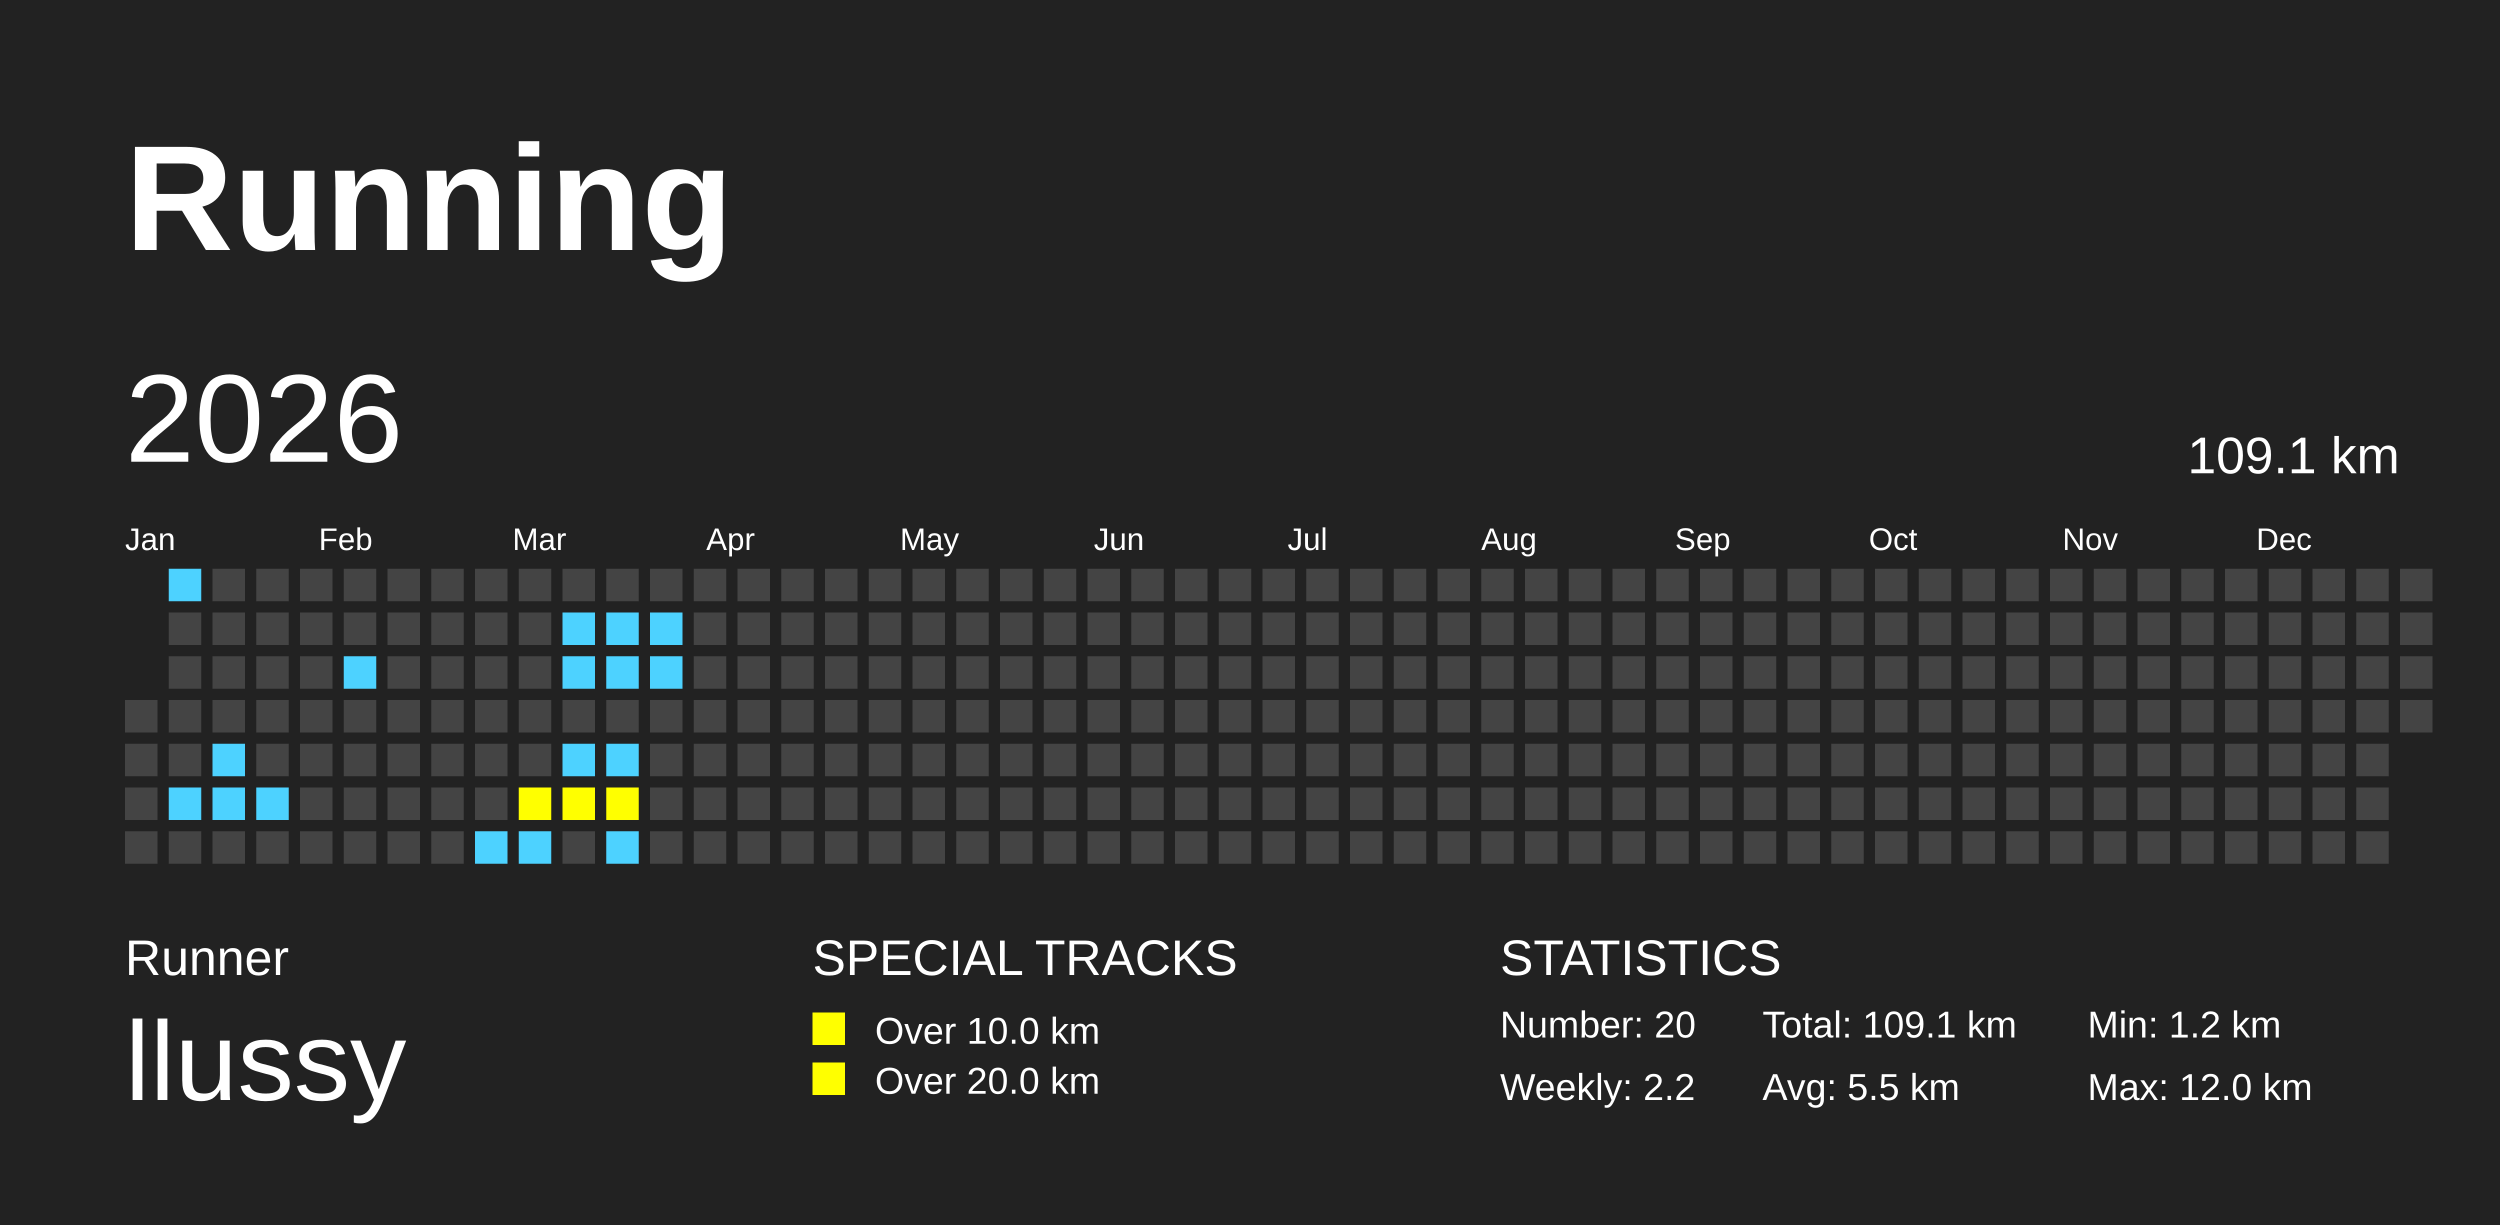
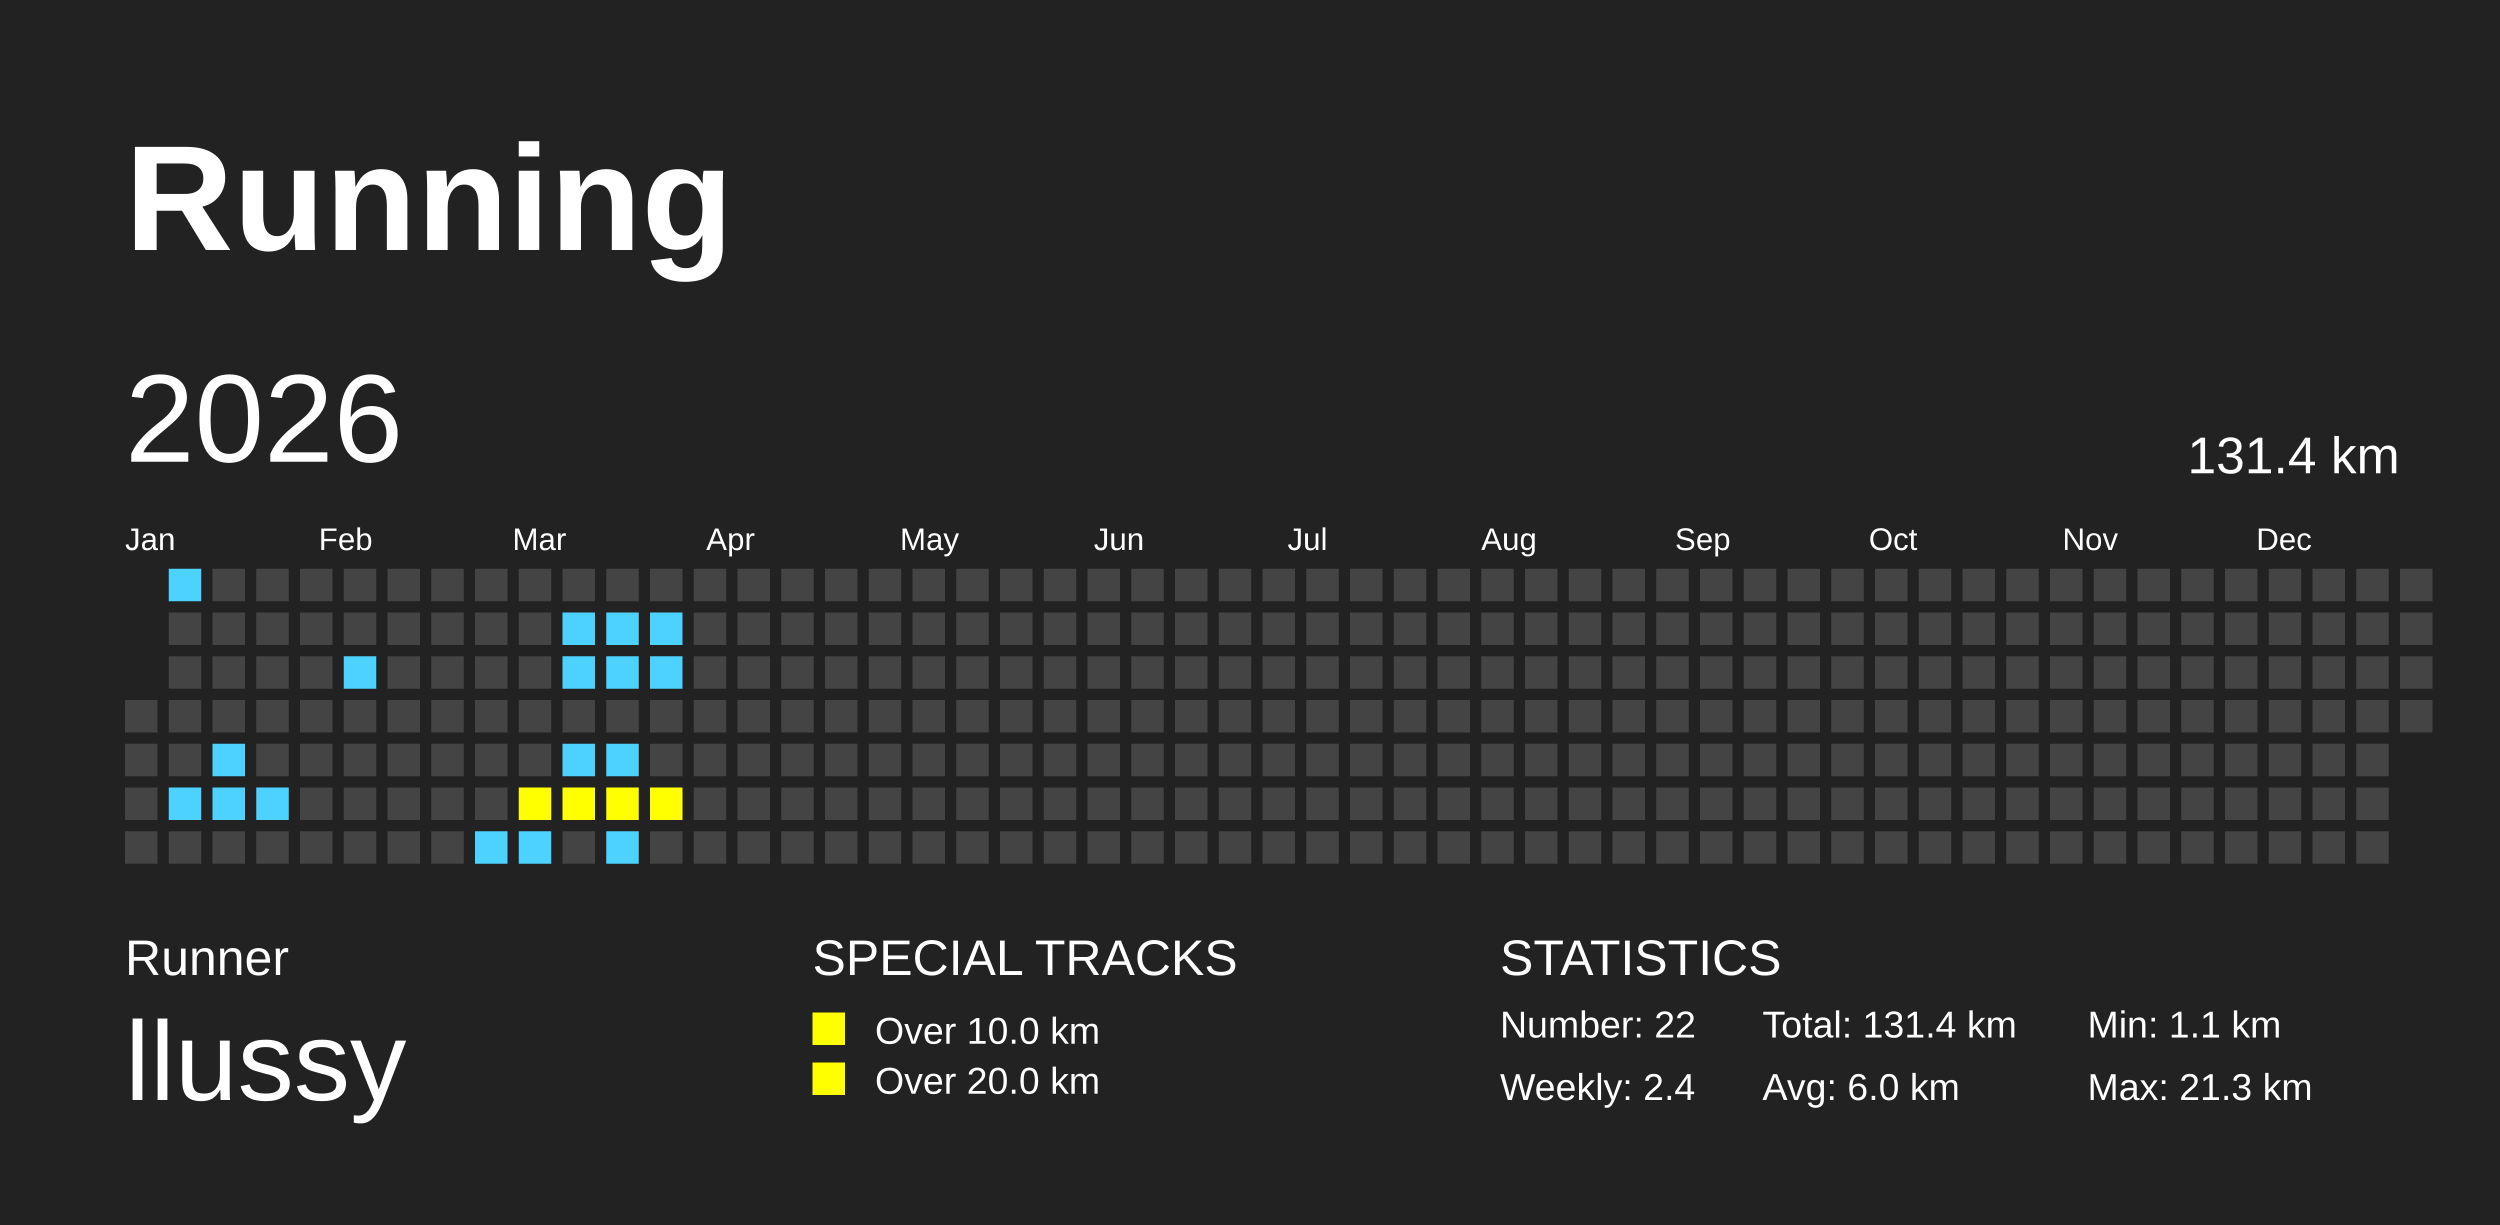
<svg xmlns="http://www.w3.org/2000/svg" baseProfile="full" height="98mm" version="1.1" viewBox="0,0,200,98" width="200mm">
  <defs />
  <rect fill="#222222" height="98" width="200" x="0" y="0" />
  <text fill="#FFFFFF" style="font-size:12px; font-family:Arial; font-weight:bold;" x="10" y="20">Running</text>
  <text fill="#FFFFFF" style="font-size:4px; font-family:Arial" x="10" y="78">Runner</text>
  <text fill="#FFFFFF" style="font-size:9px; font-family:Arial" x="10" y="88">llussy</text>
  <text fill="#FFFFFF" style="font-size:4px; font-family:Arial" x="65" y="78">SPECIAL TRACKS</text>
  <rect fill="#FFFF00" height="2.6" width="2.6" x="65" y="81" />
  <text fill="#FFFFFF" style="font-size:3px; font-family:Arial" x="70" y="83.5">Over 10.0 km</text>
  <rect fill="#FFFF00" height="2.6" width="2.6" x="65" y="85" />
  <text fill="#FFFFFF" style="font-size:3px; font-family:Arial" x="70" y="87.5">Over 20.0 km</text>
  <text fill="#FFFFFF" style="font-size:4px; font-family:Arial" x="120" y="78">STATISTICS</text>
-   <text fill="#FFFFFF" style="font-size:3px; font-family:Arial" x="120" y="83">Number: 20</text>
-   <text fill="#FFFFFF" style="font-size:3px; font-family:Arial" x="120" y="88">Weekly: 2.2</text>
-   <text fill="#FFFFFF" style="font-size:3px; font-family:Arial" x="141" y="83">Total: 109.1 km</text>
-   <text fill="#FFFFFF" style="font-size:3px; font-family:Arial" x="141" y="88">Avg: 5.5 km</text>
-   <text fill="#FFFFFF" style="font-size:3px; font-family:Arial" x="167" y="83">Min: 1.2 km</text>
-   <text fill="#FFFFFF" style="font-size:3px; font-family:Arial" x="167" y="88">Max: 12.0 km</text>
+   <text fill="#FFFFFF" style="font-size:3px; font-family:Arial" x="120" y="83">Number: 22</text>
+   <text fill="#FFFFFF" style="font-size:3px; font-family:Arial" x="120" y="88">Weekly: 2.4</text>
+   <text fill="#FFFFFF" style="font-size:3px; font-family:Arial" x="141" y="83">Total: 131.4 km</text>
+   <text fill="#FFFFFF" style="font-size:3px; font-family:Arial" x="141" y="88">Avg: 6.0 km</text>
+   <text fill="#FFFFFF" style="font-size:3px; font-family:Arial" x="167" y="83">Min: 1.1 km</text>
+   <text fill="#FFFFFF" style="font-size:3px; font-family:Arial" x="167" y="88">Max: 21.3 km</text>
  <text dominant-baseline="hanging" fill="#FFFFFF" style="font-size:10.0px; font-family:Arial;" x="10" y="30">2026</text>
-   <text dominant-baseline="hanging" fill="#FFFFFF" style="font-size:4.125px; font-family:Arial;" x="175" y="35">109.1 km</text>
+   <text dominant-baseline="hanging" fill="#FFFFFF" style="font-size:4.125px; font-family:Arial;" x="175" y="35">131.4 km</text>
  <text fill="#FFFFFF" style="font-size:2.5px; font-family:Arial" x="10.0" y="44">Jan</text>
  <text fill="#FFFFFF" style="font-size:2.5px; font-family:Arial" x="25.5" y="44">Feb</text>
  <text fill="#FFFFFF" style="font-size:2.5px; font-family:Arial" x="41.0" y="44">Mar</text>
  <text fill="#FFFFFF" style="font-size:2.5px; font-family:Arial" x="56.5" y="44">Apr</text>
  <text fill="#FFFFFF" style="font-size:2.5px; font-family:Arial" x="72.0" y="44">May</text>
  <text fill="#FFFFFF" style="font-size:2.5px; font-family:Arial" x="87.5" y="44">Jun</text>
  <text fill="#FFFFFF" style="font-size:2.5px; font-family:Arial" x="103.0" y="44">Jul</text>
  <text fill="#FFFFFF" style="font-size:2.5px; font-family:Arial" x="118.5" y="44">Aug</text>
  <text fill="#FFFFFF" style="font-size:2.5px; font-family:Arial" x="134.0" y="44">Sep</text>
  <text fill="#FFFFFF" style="font-size:2.5px; font-family:Arial" x="149.5" y="44">Oct</text>
  <text fill="#FFFFFF" style="font-size:2.5px; font-family:Arial" x="165.0" y="44">Nov</text>
  <text fill="#FFFFFF" style="font-size:2.5px; font-family:Arial" x="180.5" y="44">Dec</text>
  <rect fill="#444444" height="2.6" width="2.6" x="10.0" y="56.0" />
  <rect fill="#444444" height="2.6" width="2.6" x="10.0" y="59.5" />
  <rect fill="#444444" height="2.6" width="2.6" x="10.0" y="63.0" />
  <rect fill="#444444" height="2.6" width="2.6" x="10.0" y="66.5" />
-   <rect fill="#4DD2FF" height="2.6" width="2.6" x="13.5" y="45.5" />
+   <rect fill="#4dd2ff" height="2.6" width="2.6" x="13.5" y="45.5" />
  <rect fill="#444444" height="2.6" width="2.6" x="13.5" y="49.0" />
  <rect fill="#444444" height="2.6" width="2.6" x="13.5" y="52.5" />
  <rect fill="#444444" height="2.6" width="2.6" x="13.5" y="56.0" />
  <rect fill="#444444" height="2.6" width="2.6" x="13.5" y="59.5" />
-   <rect fill="#4DD2FF" height="2.6" width="2.6" x="13.5" y="63.0" />
+   <rect fill="#4dd2ff" height="2.6" width="2.6" x="13.5" y="63.0" />
  <rect fill="#444444" height="2.6" width="2.6" x="13.5" y="66.5" />
  <rect fill="#444444" height="2.6" width="2.6" x="17.0" y="45.5" />
  <rect fill="#444444" height="2.6" width="2.6" x="17.0" y="49.0" />
  <rect fill="#444444" height="2.6" width="2.6" x="17.0" y="52.5" />
  <rect fill="#444444" height="2.6" width="2.6" x="17.0" y="56.0" />
-   <rect fill="#4DD2FF" height="2.6" width="2.6" x="17.0" y="59.5" />
-   <rect fill="#4DD2FF" height="2.6" width="2.6" x="17.0" y="63.0" />
+   <rect fill="#4dd2ff" height="2.6" width="2.6" x="17.0" y="59.5" />
+   <rect fill="#4dd2ff" height="2.6" width="2.6" x="17.0" y="63.0" />
  <rect fill="#444444" height="2.6" width="2.6" x="17.0" y="66.5" />
  <rect fill="#444444" height="2.6" width="2.6" x="20.5" y="45.5" />
  <rect fill="#444444" height="2.6" width="2.6" x="20.5" y="49.0" />
  <rect fill="#444444" height="2.6" width="2.6" x="20.5" y="52.5" />
  <rect fill="#444444" height="2.6" width="2.6" x="20.5" y="56.0" />
  <rect fill="#444444" height="2.6" width="2.6" x="20.5" y="59.5" />
-   <rect fill="#4DD2FF" height="2.6" width="2.6" x="20.5" y="63.0" />
+   <rect fill="#4dd2ff" height="2.6" width="2.6" x="20.5" y="63.0" />
  <rect fill="#444444" height="2.6" width="2.6" x="20.5" y="66.5" />
  <rect fill="#444444" height="2.6" width="2.6" x="24.0" y="45.5" />
  <rect fill="#444444" height="2.6" width="2.6" x="24.0" y="49.0" />
  <rect fill="#444444" height="2.6" width="2.6" x="24.0" y="52.5" />
  <rect fill="#444444" height="2.6" width="2.6" x="24.0" y="56.0" />
  <rect fill="#444444" height="2.6" width="2.6" x="24.0" y="59.5" />
  <rect fill="#444444" height="2.6" width="2.6" x="24.0" y="63.0" />
  <rect fill="#444444" height="2.6" width="2.6" x="24.0" y="66.5" />
  <rect fill="#444444" height="2.6" width="2.6" x="27.5" y="45.5" />
  <rect fill="#444444" height="2.6" width="2.6" x="27.5" y="49.0" />
-   <rect fill="#4DD2FF" height="2.6" width="2.6" x="27.5" y="52.5" />
+   <rect fill="#4dd2ff" height="2.6" width="2.6" x="27.5" y="52.5" />
  <rect fill="#444444" height="2.6" width="2.6" x="27.5" y="56.0" />
  <rect fill="#444444" height="2.6" width="2.6" x="27.5" y="59.5" />
  <rect fill="#444444" height="2.6" width="2.6" x="27.5" y="63.0" />
  <rect fill="#444444" height="2.6" width="2.6" x="27.5" y="66.5" />
  <rect fill="#444444" height="2.6" width="2.6" x="31.0" y="45.5" />
  <rect fill="#444444" height="2.6" width="2.6" x="31.0" y="49.0" />
  <rect fill="#444444" height="2.6" width="2.6" x="31.0" y="52.5" />
  <rect fill="#444444" height="2.6" width="2.6" x="31.0" y="56.0" />
  <rect fill="#444444" height="2.6" width="2.6" x="31.0" y="59.5" />
  <rect fill="#444444" height="2.6" width="2.6" x="31.0" y="63.0" />
  <rect fill="#444444" height="2.6" width="2.6" x="31.0" y="66.5" />
  <rect fill="#444444" height="2.6" width="2.6" x="34.5" y="45.5" />
  <rect fill="#444444" height="2.6" width="2.6" x="34.5" y="49.0" />
  <rect fill="#444444" height="2.6" width="2.6" x="34.5" y="52.5" />
  <rect fill="#444444" height="2.6" width="2.6" x="34.5" y="56.0" />
  <rect fill="#444444" height="2.6" width="2.6" x="34.5" y="59.5" />
  <rect fill="#444444" height="2.6" width="2.6" x="34.5" y="63.0" />
  <rect fill="#444444" height="2.6" width="2.6" x="34.5" y="66.5" />
  <rect fill="#444444" height="2.6" width="2.6" x="38.0" y="45.5" />
  <rect fill="#444444" height="2.6" width="2.6" x="38.0" y="49.0" />
  <rect fill="#444444" height="2.6" width="2.6" x="38.0" y="52.5" />
  <rect fill="#444444" height="2.6" width="2.6" x="38.0" y="56.0" />
  <rect fill="#444444" height="2.6" width="2.6" x="38.0" y="59.5" />
  <rect fill="#444444" height="2.6" width="2.6" x="38.0" y="63.0" />
-   <rect fill="#4DD2FF" height="2.6" width="2.6" x="38.0" y="66.5" />
+   <rect fill="#4dd2ff" height="2.6" width="2.6" x="38.0" y="66.5" />
  <rect fill="#444444" height="2.6" width="2.6" x="41.5" y="45.5" />
  <rect fill="#444444" height="2.6" width="2.6" x="41.5" y="49.0" />
  <rect fill="#444444" height="2.6" width="2.6" x="41.5" y="52.5" />
  <rect fill="#444444" height="2.6" width="2.6" x="41.5" y="56.0" />
  <rect fill="#444444" height="2.6" width="2.6" x="41.5" y="59.5" />
-   <rect fill="#FFFF00" height="2.6" width="2.6" x="41.5" y="63.0" />
-   <rect fill="#4DD2FF" height="2.6" width="2.6" x="41.5" y="66.5" />
+   <rect fill="#ffff00" height="2.6" width="2.6" x="41.5" y="63.0" />
+   <rect fill="#4dd2ff" height="2.6" width="2.6" x="41.5" y="66.5" />
  <rect fill="#444444" height="2.6" width="2.6" x="45.0" y="45.5" />
-   <rect fill="#4DD2FF" height="2.6" width="2.6" x="45.0" y="49.0" />
-   <rect fill="#4DD2FF" height="2.6" width="2.6" x="45.0" y="52.5" />
+   <rect fill="#4dd2ff" height="2.6" width="2.6" x="45.0" y="49.0" />
+   <rect fill="#4dd2ff" height="2.6" width="2.6" x="45.0" y="52.5" />
  <rect fill="#444444" height="2.6" width="2.6" x="45.0" y="56.0" />
-   <rect fill="#4DD2FF" height="2.6" width="2.6" x="45.0" y="59.5" />
-   <rect fill="#FFFF00" height="2.6" width="2.6" x="45.0" y="63.0" />
+   <rect fill="#4dd2ff" height="2.6" width="2.6" x="45.0" y="59.5" />
+   <rect fill="#ffff00" height="2.6" width="2.6" x="45.0" y="63.0" />
  <rect fill="#444444" height="2.6" width="2.6" x="45.0" y="66.5" />
  <rect fill="#444444" height="2.6" width="2.6" x="48.5" y="45.5" />
-   <rect fill="#4DD2FF" height="2.6" width="2.6" x="48.5" y="49.0" />
-   <rect fill="#4DD2FF" height="2.6" width="2.6" x="48.5" y="52.5" />
+   <rect fill="#4dd2ff" height="2.6" width="2.6" x="48.5" y="49.0" />
+   <rect fill="#4dd2ff" height="2.6" width="2.6" x="48.5" y="52.5" />
  <rect fill="#444444" height="2.6" width="2.6" x="48.5" y="56.0" />
-   <rect fill="#4DD2FF" height="2.6" width="2.6" x="48.5" y="59.5" />
-   <rect fill="#FFFF00" height="2.6" width="2.6" x="48.5" y="63.0" />
-   <rect fill="#4DD2FF" height="2.6" width="2.6" x="48.5" y="66.5" />
+   <rect fill="#4dd2ff" height="2.6" width="2.6" x="48.5" y="59.5" />
+   <rect fill="#ffff00" height="2.6" width="2.6" x="48.5" y="63.0" />
+   <rect fill="#4dd2ff" height="2.6" width="2.6" x="48.5" y="66.5" />
  <rect fill="#444444" height="2.6" width="2.6" x="52.0" y="45.5" />
-   <rect fill="#4DD2FF" height="2.6" width="2.6" x="52.0" y="49.0" />
-   <rect fill="#4DD2FF" height="2.6" width="2.6" x="52.0" y="52.5" />
+   <rect fill="#4dd2ff" height="2.6" width="2.6" x="52.0" y="49.0" />
+   <rect fill="#4dd2ff" height="2.6" width="2.6" x="52.0" y="52.5" />
  <rect fill="#444444" height="2.6" width="2.6" x="52.0" y="56.0" />
  <rect fill="#444444" height="2.6" width="2.6" x="52.0" y="59.5" />
-   <rect fill="#444444" height="2.6" width="2.6" x="52.0" y="63.0" />
+   <rect fill="#FFFF00" height="2.6" width="2.6" x="52.0" y="63.0" />
  <rect fill="#444444" height="2.6" width="2.6" x="52.0" y="66.5" />
  <rect fill="#444444" height="2.6" width="2.6" x="55.5" y="45.5" />
  <rect fill="#444444" height="2.6" width="2.6" x="55.5" y="49.0" />
  <rect fill="#444444" height="2.6" width="2.6" x="55.5" y="52.5" />
  <rect fill="#444444" height="2.6" width="2.6" x="55.5" y="56.0" />
  <rect fill="#444444" height="2.6" width="2.6" x="55.5" y="59.5" />
  <rect fill="#444444" height="2.6" width="2.6" x="55.5" y="63.0" />
  <rect fill="#444444" height="2.6" width="2.6" x="55.5" y="66.5" />
  <rect fill="#444444" height="2.6" width="2.6" x="59.0" y="45.5" />
  <rect fill="#444444" height="2.6" width="2.6" x="59.0" y="49.0" />
  <rect fill="#444444" height="2.6" width="2.6" x="59.0" y="52.5" />
  <rect fill="#444444" height="2.6" width="2.6" x="59.0" y="56.0" />
  <rect fill="#444444" height="2.6" width="2.6" x="59.0" y="59.5" />
  <rect fill="#444444" height="2.6" width="2.6" x="59.0" y="63.0" />
  <rect fill="#444444" height="2.6" width="2.6" x="59.0" y="66.5" />
  <rect fill="#444444" height="2.6" width="2.6" x="62.5" y="45.5" />
  <rect fill="#444444" height="2.6" width="2.6" x="62.5" y="49.0" />
  <rect fill="#444444" height="2.6" width="2.6" x="62.5" y="52.5" />
  <rect fill="#444444" height="2.6" width="2.6" x="62.5" y="56.0" />
  <rect fill="#444444" height="2.6" width="2.6" x="62.5" y="59.5" />
  <rect fill="#444444" height="2.6" width="2.6" x="62.5" y="63.0" />
  <rect fill="#444444" height="2.6" width="2.6" x="62.5" y="66.5" />
  <rect fill="#444444" height="2.6" width="2.6" x="66.0" y="45.5" />
  <rect fill="#444444" height="2.6" width="2.6" x="66.0" y="49.0" />
  <rect fill="#444444" height="2.6" width="2.6" x="66.0" y="52.5" />
  <rect fill="#444444" height="2.6" width="2.6" x="66.0" y="56.0" />
  <rect fill="#444444" height="2.6" width="2.6" x="66.0" y="59.5" />
  <rect fill="#444444" height="2.6" width="2.6" x="66.0" y="63.0" />
  <rect fill="#444444" height="2.6" width="2.6" x="66.0" y="66.5" />
  <rect fill="#444444" height="2.6" width="2.6" x="69.5" y="45.5" />
  <rect fill="#444444" height="2.6" width="2.6" x="69.5" y="49.0" />
  <rect fill="#444444" height="2.6" width="2.6" x="69.5" y="52.5" />
  <rect fill="#444444" height="2.6" width="2.6" x="69.5" y="56.0" />
  <rect fill="#444444" height="2.6" width="2.6" x="69.5" y="59.5" />
  <rect fill="#444444" height="2.6" width="2.6" x="69.5" y="63.0" />
  <rect fill="#444444" height="2.6" width="2.6" x="69.5" y="66.5" />
  <rect fill="#444444" height="2.6" width="2.6" x="73.0" y="45.5" />
  <rect fill="#444444" height="2.6" width="2.6" x="73.0" y="49.0" />
  <rect fill="#444444" height="2.6" width="2.6" x="73.0" y="52.5" />
  <rect fill="#444444" height="2.6" width="2.6" x="73.0" y="56.0" />
  <rect fill="#444444" height="2.6" width="2.6" x="73.0" y="59.5" />
  <rect fill="#444444" height="2.6" width="2.6" x="73.0" y="63.0" />
  <rect fill="#444444" height="2.6" width="2.6" x="73.0" y="66.5" />
  <rect fill="#444444" height="2.6" width="2.6" x="76.5" y="45.5" />
  <rect fill="#444444" height="2.6" width="2.6" x="76.5" y="49.0" />
  <rect fill="#444444" height="2.6" width="2.6" x="76.5" y="52.5" />
  <rect fill="#444444" height="2.6" width="2.6" x="76.5" y="56.0" />
  <rect fill="#444444" height="2.6" width="2.6" x="76.5" y="59.5" />
  <rect fill="#444444" height="2.6" width="2.6" x="76.5" y="63.0" />
  <rect fill="#444444" height="2.6" width="2.6" x="76.5" y="66.5" />
  <rect fill="#444444" height="2.6" width="2.6" x="80.0" y="45.5" />
  <rect fill="#444444" height="2.6" width="2.6" x="80.0" y="49.0" />
  <rect fill="#444444" height="2.6" width="2.6" x="80.0" y="52.5" />
  <rect fill="#444444" height="2.6" width="2.6" x="80.0" y="56.0" />
  <rect fill="#444444" height="2.6" width="2.6" x="80.0" y="59.5" />
  <rect fill="#444444" height="2.6" width="2.6" x="80.0" y="63.0" />
  <rect fill="#444444" height="2.6" width="2.6" x="80.0" y="66.5" />
  <rect fill="#444444" height="2.6" width="2.6" x="83.5" y="45.5" />
  <rect fill="#444444" height="2.6" width="2.6" x="83.5" y="49.0" />
  <rect fill="#444444" height="2.6" width="2.6" x="83.5" y="52.5" />
  <rect fill="#444444" height="2.6" width="2.6" x="83.5" y="56.0" />
  <rect fill="#444444" height="2.6" width="2.6" x="83.5" y="59.5" />
  <rect fill="#444444" height="2.6" width="2.6" x="83.5" y="63.0" />
  <rect fill="#444444" height="2.6" width="2.6" x="83.5" y="66.5" />
  <rect fill="#444444" height="2.6" width="2.6" x="87.0" y="45.5" />
  <rect fill="#444444" height="2.6" width="2.6" x="87.0" y="49.0" />
  <rect fill="#444444" height="2.6" width="2.6" x="87.0" y="52.5" />
  <rect fill="#444444" height="2.6" width="2.6" x="87.0" y="56.0" />
  <rect fill="#444444" height="2.6" width="2.6" x="87.0" y="59.5" />
  <rect fill="#444444" height="2.6" width="2.6" x="87.0" y="63.0" />
  <rect fill="#444444" height="2.6" width="2.6" x="87.0" y="66.5" />
  <rect fill="#444444" height="2.6" width="2.6" x="90.5" y="45.5" />
  <rect fill="#444444" height="2.6" width="2.6" x="90.5" y="49.0" />
  <rect fill="#444444" height="2.6" width="2.6" x="90.5" y="52.5" />
  <rect fill="#444444" height="2.6" width="2.6" x="90.5" y="56.0" />
  <rect fill="#444444" height="2.6" width="2.6" x="90.5" y="59.5" />
  <rect fill="#444444" height="2.6" width="2.6" x="90.5" y="63.0" />
  <rect fill="#444444" height="2.6" width="2.6" x="90.5" y="66.5" />
  <rect fill="#444444" height="2.6" width="2.6" x="94.0" y="45.5" />
  <rect fill="#444444" height="2.6" width="2.6" x="94.0" y="49.0" />
  <rect fill="#444444" height="2.6" width="2.6" x="94.0" y="52.5" />
  <rect fill="#444444" height="2.6" width="2.6" x="94.0" y="56.0" />
  <rect fill="#444444" height="2.6" width="2.6" x="94.0" y="59.5" />
  <rect fill="#444444" height="2.6" width="2.6" x="94.0" y="63.0" />
  <rect fill="#444444" height="2.6" width="2.6" x="94.0" y="66.5" />
  <rect fill="#444444" height="2.6" width="2.6" x="97.5" y="45.5" />
  <rect fill="#444444" height="2.6" width="2.6" x="97.5" y="49.0" />
  <rect fill="#444444" height="2.6" width="2.6" x="97.5" y="52.5" />
  <rect fill="#444444" height="2.6" width="2.6" x="97.5" y="56.0" />
  <rect fill="#444444" height="2.6" width="2.6" x="97.5" y="59.5" />
  <rect fill="#444444" height="2.6" width="2.6" x="97.5" y="63.0" />
  <rect fill="#444444" height="2.6" width="2.6" x="97.5" y="66.5" />
  <rect fill="#444444" height="2.6" width="2.6" x="101.0" y="45.5" />
  <rect fill="#444444" height="2.6" width="2.6" x="101.0" y="49.0" />
  <rect fill="#444444" height="2.6" width="2.6" x="101.0" y="52.5" />
  <rect fill="#444444" height="2.6" width="2.6" x="101.0" y="56.0" />
  <rect fill="#444444" height="2.6" width="2.6" x="101.0" y="59.5" />
  <rect fill="#444444" height="2.6" width="2.6" x="101.0" y="63.0" />
  <rect fill="#444444" height="2.6" width="2.6" x="101.0" y="66.5" />
  <rect fill="#444444" height="2.6" width="2.6" x="104.5" y="45.5" />
  <rect fill="#444444" height="2.6" width="2.6" x="104.5" y="49.0" />
  <rect fill="#444444" height="2.6" width="2.6" x="104.5" y="52.5" />
  <rect fill="#444444" height="2.6" width="2.6" x="104.5" y="56.0" />
  <rect fill="#444444" height="2.6" width="2.6" x="104.5" y="59.5" />
  <rect fill="#444444" height="2.6" width="2.6" x="104.5" y="63.0" />
  <rect fill="#444444" height="2.6" width="2.6" x="104.5" y="66.5" />
  <rect fill="#444444" height="2.6" width="2.6" x="108.0" y="45.5" />
  <rect fill="#444444" height="2.6" width="2.6" x="108.0" y="49.0" />
  <rect fill="#444444" height="2.6" width="2.6" x="108.0" y="52.5" />
  <rect fill="#444444" height="2.6" width="2.6" x="108.0" y="56.0" />
  <rect fill="#444444" height="2.6" width="2.6" x="108.0" y="59.5" />
  <rect fill="#444444" height="2.6" width="2.6" x="108.0" y="63.0" />
  <rect fill="#444444" height="2.6" width="2.6" x="108.0" y="66.5" />
  <rect fill="#444444" height="2.6" width="2.6" x="111.5" y="45.5" />
  <rect fill="#444444" height="2.6" width="2.6" x="111.5" y="49.0" />
  <rect fill="#444444" height="2.6" width="2.6" x="111.5" y="52.5" />
  <rect fill="#444444" height="2.6" width="2.6" x="111.5" y="56.0" />
  <rect fill="#444444" height="2.6" width="2.6" x="111.5" y="59.5" />
  <rect fill="#444444" height="2.6" width="2.6" x="111.5" y="63.0" />
  <rect fill="#444444" height="2.6" width="2.6" x="111.5" y="66.5" />
  <rect fill="#444444" height="2.6" width="2.6" x="115.0" y="45.5" />
  <rect fill="#444444" height="2.6" width="2.6" x="115.0" y="49.0" />
  <rect fill="#444444" height="2.6" width="2.6" x="115.0" y="52.5" />
  <rect fill="#444444" height="2.6" width="2.6" x="115.0" y="56.0" />
  <rect fill="#444444" height="2.6" width="2.6" x="115.0" y="59.5" />
  <rect fill="#444444" height="2.6" width="2.6" x="115.0" y="63.0" />
  <rect fill="#444444" height="2.6" width="2.6" x="115.0" y="66.5" />
  <rect fill="#444444" height="2.6" width="2.6" x="118.5" y="45.5" />
  <rect fill="#444444" height="2.6" width="2.6" x="118.5" y="49.0" />
  <rect fill="#444444" height="2.6" width="2.6" x="118.5" y="52.5" />
  <rect fill="#444444" height="2.6" width="2.6" x="118.5" y="56.0" />
  <rect fill="#444444" height="2.6" width="2.6" x="118.5" y="59.5" />
  <rect fill="#444444" height="2.6" width="2.6" x="118.5" y="63.0" />
  <rect fill="#444444" height="2.6" width="2.6" x="118.5" y="66.5" />
  <rect fill="#444444" height="2.6" width="2.6" x="122.0" y="45.5" />
  <rect fill="#444444" height="2.6" width="2.6" x="122.0" y="49.0" />
  <rect fill="#444444" height="2.6" width="2.6" x="122.0" y="52.5" />
  <rect fill="#444444" height="2.6" width="2.6" x="122.0" y="56.0" />
  <rect fill="#444444" height="2.6" width="2.6" x="122.0" y="59.5" />
  <rect fill="#444444" height="2.6" width="2.6" x="122.0" y="63.0" />
  <rect fill="#444444" height="2.6" width="2.6" x="122.0" y="66.5" />
  <rect fill="#444444" height="2.6" width="2.6" x="125.5" y="45.5" />
  <rect fill="#444444" height="2.6" width="2.6" x="125.5" y="49.0" />
  <rect fill="#444444" height="2.6" width="2.6" x="125.5" y="52.5" />
  <rect fill="#444444" height="2.6" width="2.6" x="125.5" y="56.0" />
  <rect fill="#444444" height="2.6" width="2.6" x="125.5" y="59.5" />
  <rect fill="#444444" height="2.6" width="2.6" x="125.5" y="63.0" />
  <rect fill="#444444" height="2.6" width="2.6" x="125.5" y="66.5" />
  <rect fill="#444444" height="2.6" width="2.6" x="129.0" y="45.5" />
  <rect fill="#444444" height="2.6" width="2.6" x="129.0" y="49.0" />
  <rect fill="#444444" height="2.6" width="2.6" x="129.0" y="52.5" />
  <rect fill="#444444" height="2.6" width="2.6" x="129.0" y="56.0" />
  <rect fill="#444444" height="2.6" width="2.6" x="129.0" y="59.5" />
  <rect fill="#444444" height="2.6" width="2.6" x="129.0" y="63.0" />
  <rect fill="#444444" height="2.6" width="2.6" x="129.0" y="66.5" />
  <rect fill="#444444" height="2.6" width="2.6" x="132.5" y="45.5" />
  <rect fill="#444444" height="2.6" width="2.6" x="132.5" y="49.0" />
  <rect fill="#444444" height="2.6" width="2.6" x="132.5" y="52.5" />
  <rect fill="#444444" height="2.6" width="2.6" x="132.5" y="56.0" />
  <rect fill="#444444" height="2.6" width="2.6" x="132.5" y="59.5" />
  <rect fill="#444444" height="2.6" width="2.6" x="132.5" y="63.0" />
  <rect fill="#444444" height="2.6" width="2.6" x="132.5" y="66.5" />
  <rect fill="#444444" height="2.6" width="2.6" x="136.0" y="45.5" />
  <rect fill="#444444" height="2.6" width="2.6" x="136.0" y="49.0" />
  <rect fill="#444444" height="2.6" width="2.6" x="136.0" y="52.5" />
  <rect fill="#444444" height="2.6" width="2.6" x="136.0" y="56.0" />
  <rect fill="#444444" height="2.6" width="2.6" x="136.0" y="59.5" />
  <rect fill="#444444" height="2.6" width="2.6" x="136.0" y="63.0" />
  <rect fill="#444444" height="2.6" width="2.6" x="136.0" y="66.5" />
  <rect fill="#444444" height="2.6" width="2.6" x="139.5" y="45.5" />
  <rect fill="#444444" height="2.6" width="2.6" x="139.5" y="49.0" />
  <rect fill="#444444" height="2.6" width="2.6" x="139.5" y="52.5" />
  <rect fill="#444444" height="2.6" width="2.6" x="139.5" y="56.0" />
  <rect fill="#444444" height="2.6" width="2.6" x="139.5" y="59.5" />
  <rect fill="#444444" height="2.6" width="2.6" x="139.5" y="63.0" />
  <rect fill="#444444" height="2.6" width="2.6" x="139.5" y="66.5" />
  <rect fill="#444444" height="2.6" width="2.6" x="143.0" y="45.5" />
  <rect fill="#444444" height="2.6" width="2.6" x="143.0" y="49.0" />
  <rect fill="#444444" height="2.6" width="2.6" x="143.0" y="52.5" />
  <rect fill="#444444" height="2.6" width="2.6" x="143.0" y="56.0" />
  <rect fill="#444444" height="2.6" width="2.6" x="143.0" y="59.5" />
  <rect fill="#444444" height="2.6" width="2.6" x="143.0" y="63.0" />
  <rect fill="#444444" height="2.6" width="2.6" x="143.0" y="66.5" />
  <rect fill="#444444" height="2.6" width="2.6" x="146.5" y="45.5" />
  <rect fill="#444444" height="2.6" width="2.6" x="146.5" y="49.0" />
  <rect fill="#444444" height="2.6" width="2.6" x="146.5" y="52.5" />
  <rect fill="#444444" height="2.6" width="2.6" x="146.5" y="56.0" />
  <rect fill="#444444" height="2.6" width="2.6" x="146.5" y="59.5" />
  <rect fill="#444444" height="2.6" width="2.6" x="146.5" y="63.0" />
  <rect fill="#444444" height="2.6" width="2.6" x="146.5" y="66.5" />
  <rect fill="#444444" height="2.6" width="2.6" x="150.0" y="45.5" />
  <rect fill="#444444" height="2.6" width="2.6" x="150.0" y="49.0" />
  <rect fill="#444444" height="2.6" width="2.6" x="150.0" y="52.5" />
  <rect fill="#444444" height="2.6" width="2.6" x="150.0" y="56.0" />
  <rect fill="#444444" height="2.6" width="2.6" x="150.0" y="59.5" />
  <rect fill="#444444" height="2.6" width="2.6" x="150.0" y="63.0" />
  <rect fill="#444444" height="2.6" width="2.6" x="150.0" y="66.5" />
  <rect fill="#444444" height="2.6" width="2.6" x="153.5" y="45.5" />
  <rect fill="#444444" height="2.6" width="2.6" x="153.5" y="49.0" />
  <rect fill="#444444" height="2.6" width="2.6" x="153.5" y="52.5" />
  <rect fill="#444444" height="2.6" width="2.6" x="153.5" y="56.0" />
  <rect fill="#444444" height="2.6" width="2.6" x="153.5" y="59.5" />
  <rect fill="#444444" height="2.6" width="2.6" x="153.5" y="63.0" />
  <rect fill="#444444" height="2.6" width="2.6" x="153.5" y="66.5" />
  <rect fill="#444444" height="2.6" width="2.6" x="157.0" y="45.5" />
  <rect fill="#444444" height="2.6" width="2.6" x="157.0" y="49.0" />
  <rect fill="#444444" height="2.6" width="2.6" x="157.0" y="52.5" />
  <rect fill="#444444" height="2.6" width="2.6" x="157.0" y="56.0" />
  <rect fill="#444444" height="2.6" width="2.6" x="157.0" y="59.5" />
  <rect fill="#444444" height="2.6" width="2.6" x="157.0" y="63.0" />
  <rect fill="#444444" height="2.6" width="2.6" x="157.0" y="66.5" />
  <rect fill="#444444" height="2.6" width="2.6" x="160.5" y="45.5" />
  <rect fill="#444444" height="2.6" width="2.6" x="160.5" y="49.0" />
  <rect fill="#444444" height="2.6" width="2.6" x="160.5" y="52.5" />
  <rect fill="#444444" height="2.6" width="2.6" x="160.5" y="56.0" />
  <rect fill="#444444" height="2.6" width="2.6" x="160.5" y="59.5" />
  <rect fill="#444444" height="2.6" width="2.6" x="160.5" y="63.0" />
  <rect fill="#444444" height="2.6" width="2.6" x="160.5" y="66.5" />
  <rect fill="#444444" height="2.6" width="2.6" x="164.0" y="45.5" />
  <rect fill="#444444" height="2.6" width="2.6" x="164.0" y="49.0" />
  <rect fill="#444444" height="2.6" width="2.6" x="164.0" y="52.5" />
  <rect fill="#444444" height="2.6" width="2.6" x="164.0" y="56.0" />
  <rect fill="#444444" height="2.6" width="2.6" x="164.0" y="59.5" />
  <rect fill="#444444" height="2.6" width="2.6" x="164.0" y="63.0" />
  <rect fill="#444444" height="2.6" width="2.6" x="164.0" y="66.5" />
  <rect fill="#444444" height="2.6" width="2.6" x="167.5" y="45.5" />
  <rect fill="#444444" height="2.6" width="2.6" x="167.5" y="49.0" />
  <rect fill="#444444" height="2.6" width="2.6" x="167.5" y="52.5" />
  <rect fill="#444444" height="2.6" width="2.6" x="167.5" y="56.0" />
  <rect fill="#444444" height="2.6" width="2.6" x="167.5" y="59.5" />
  <rect fill="#444444" height="2.6" width="2.6" x="167.5" y="63.0" />
  <rect fill="#444444" height="2.6" width="2.6" x="167.5" y="66.5" />
  <rect fill="#444444" height="2.6" width="2.6" x="171.0" y="45.5" />
  <rect fill="#444444" height="2.6" width="2.6" x="171.0" y="49.0" />
  <rect fill="#444444" height="2.6" width="2.6" x="171.0" y="52.5" />
  <rect fill="#444444" height="2.6" width="2.6" x="171.0" y="56.0" />
  <rect fill="#444444" height="2.6" width="2.6" x="171.0" y="59.5" />
  <rect fill="#444444" height="2.6" width="2.6" x="171.0" y="63.0" />
  <rect fill="#444444" height="2.6" width="2.6" x="171.0" y="66.5" />
  <rect fill="#444444" height="2.6" width="2.6" x="174.5" y="45.5" />
  <rect fill="#444444" height="2.6" width="2.6" x="174.5" y="49.0" />
  <rect fill="#444444" height="2.6" width="2.6" x="174.5" y="52.5" />
  <rect fill="#444444" height="2.6" width="2.6" x="174.5" y="56.0" />
  <rect fill="#444444" height="2.6" width="2.6" x="174.5" y="59.5" />
  <rect fill="#444444" height="2.6" width="2.6" x="174.5" y="63.0" />
  <rect fill="#444444" height="2.6" width="2.6" x="174.5" y="66.5" />
  <rect fill="#444444" height="2.6" width="2.6" x="178.0" y="45.5" />
  <rect fill="#444444" height="2.6" width="2.6" x="178.0" y="49.0" />
  <rect fill="#444444" height="2.6" width="2.6" x="178.0" y="52.5" />
  <rect fill="#444444" height="2.6" width="2.6" x="178.0" y="56.0" />
  <rect fill="#444444" height="2.6" width="2.6" x="178.0" y="59.5" />
  <rect fill="#444444" height="2.6" width="2.6" x="178.0" y="63.0" />
  <rect fill="#444444" height="2.6" width="2.6" x="178.0" y="66.5" />
  <rect fill="#444444" height="2.6" width="2.6" x="181.5" y="45.5" />
  <rect fill="#444444" height="2.6" width="2.6" x="181.5" y="49.0" />
  <rect fill="#444444" height="2.6" width="2.6" x="181.5" y="52.5" />
  <rect fill="#444444" height="2.6" width="2.6" x="181.5" y="56.0" />
  <rect fill="#444444" height="2.6" width="2.6" x="181.5" y="59.5" />
  <rect fill="#444444" height="2.6" width="2.6" x="181.5" y="63.0" />
  <rect fill="#444444" height="2.6" width="2.6" x="181.5" y="66.5" />
  <rect fill="#444444" height="2.6" width="2.6" x="185.0" y="45.5" />
  <rect fill="#444444" height="2.6" width="2.6" x="185.0" y="49.0" />
  <rect fill="#444444" height="2.6" width="2.6" x="185.0" y="52.5" />
  <rect fill="#444444" height="2.6" width="2.6" x="185.0" y="56.0" />
  <rect fill="#444444" height="2.6" width="2.6" x="185.0" y="59.5" />
  <rect fill="#444444" height="2.6" width="2.6" x="185.0" y="63.0" />
  <rect fill="#444444" height="2.6" width="2.6" x="185.0" y="66.5" />
  <rect fill="#444444" height="2.6" width="2.6" x="188.5" y="45.5" />
  <rect fill="#444444" height="2.6" width="2.6" x="188.5" y="49.0" />
  <rect fill="#444444" height="2.6" width="2.6" x="188.5" y="52.5" />
  <rect fill="#444444" height="2.6" width="2.6" x="188.5" y="56.0" />
  <rect fill="#444444" height="2.6" width="2.6" x="188.5" y="59.5" />
  <rect fill="#444444" height="2.6" width="2.6" x="188.5" y="63.0" />
  <rect fill="#444444" height="2.6" width="2.6" x="188.5" y="66.5" />
  <rect fill="#444444" height="2.6" width="2.6" x="192.0" y="45.5" />
  <rect fill="#444444" height="2.6" width="2.6" x="192.0" y="49.0" />
  <rect fill="#444444" height="2.6" width="2.6" x="192.0" y="52.5" />
  <rect fill="#444444" height="2.6" width="2.6" x="192.0" y="56.0" />
</svg>
